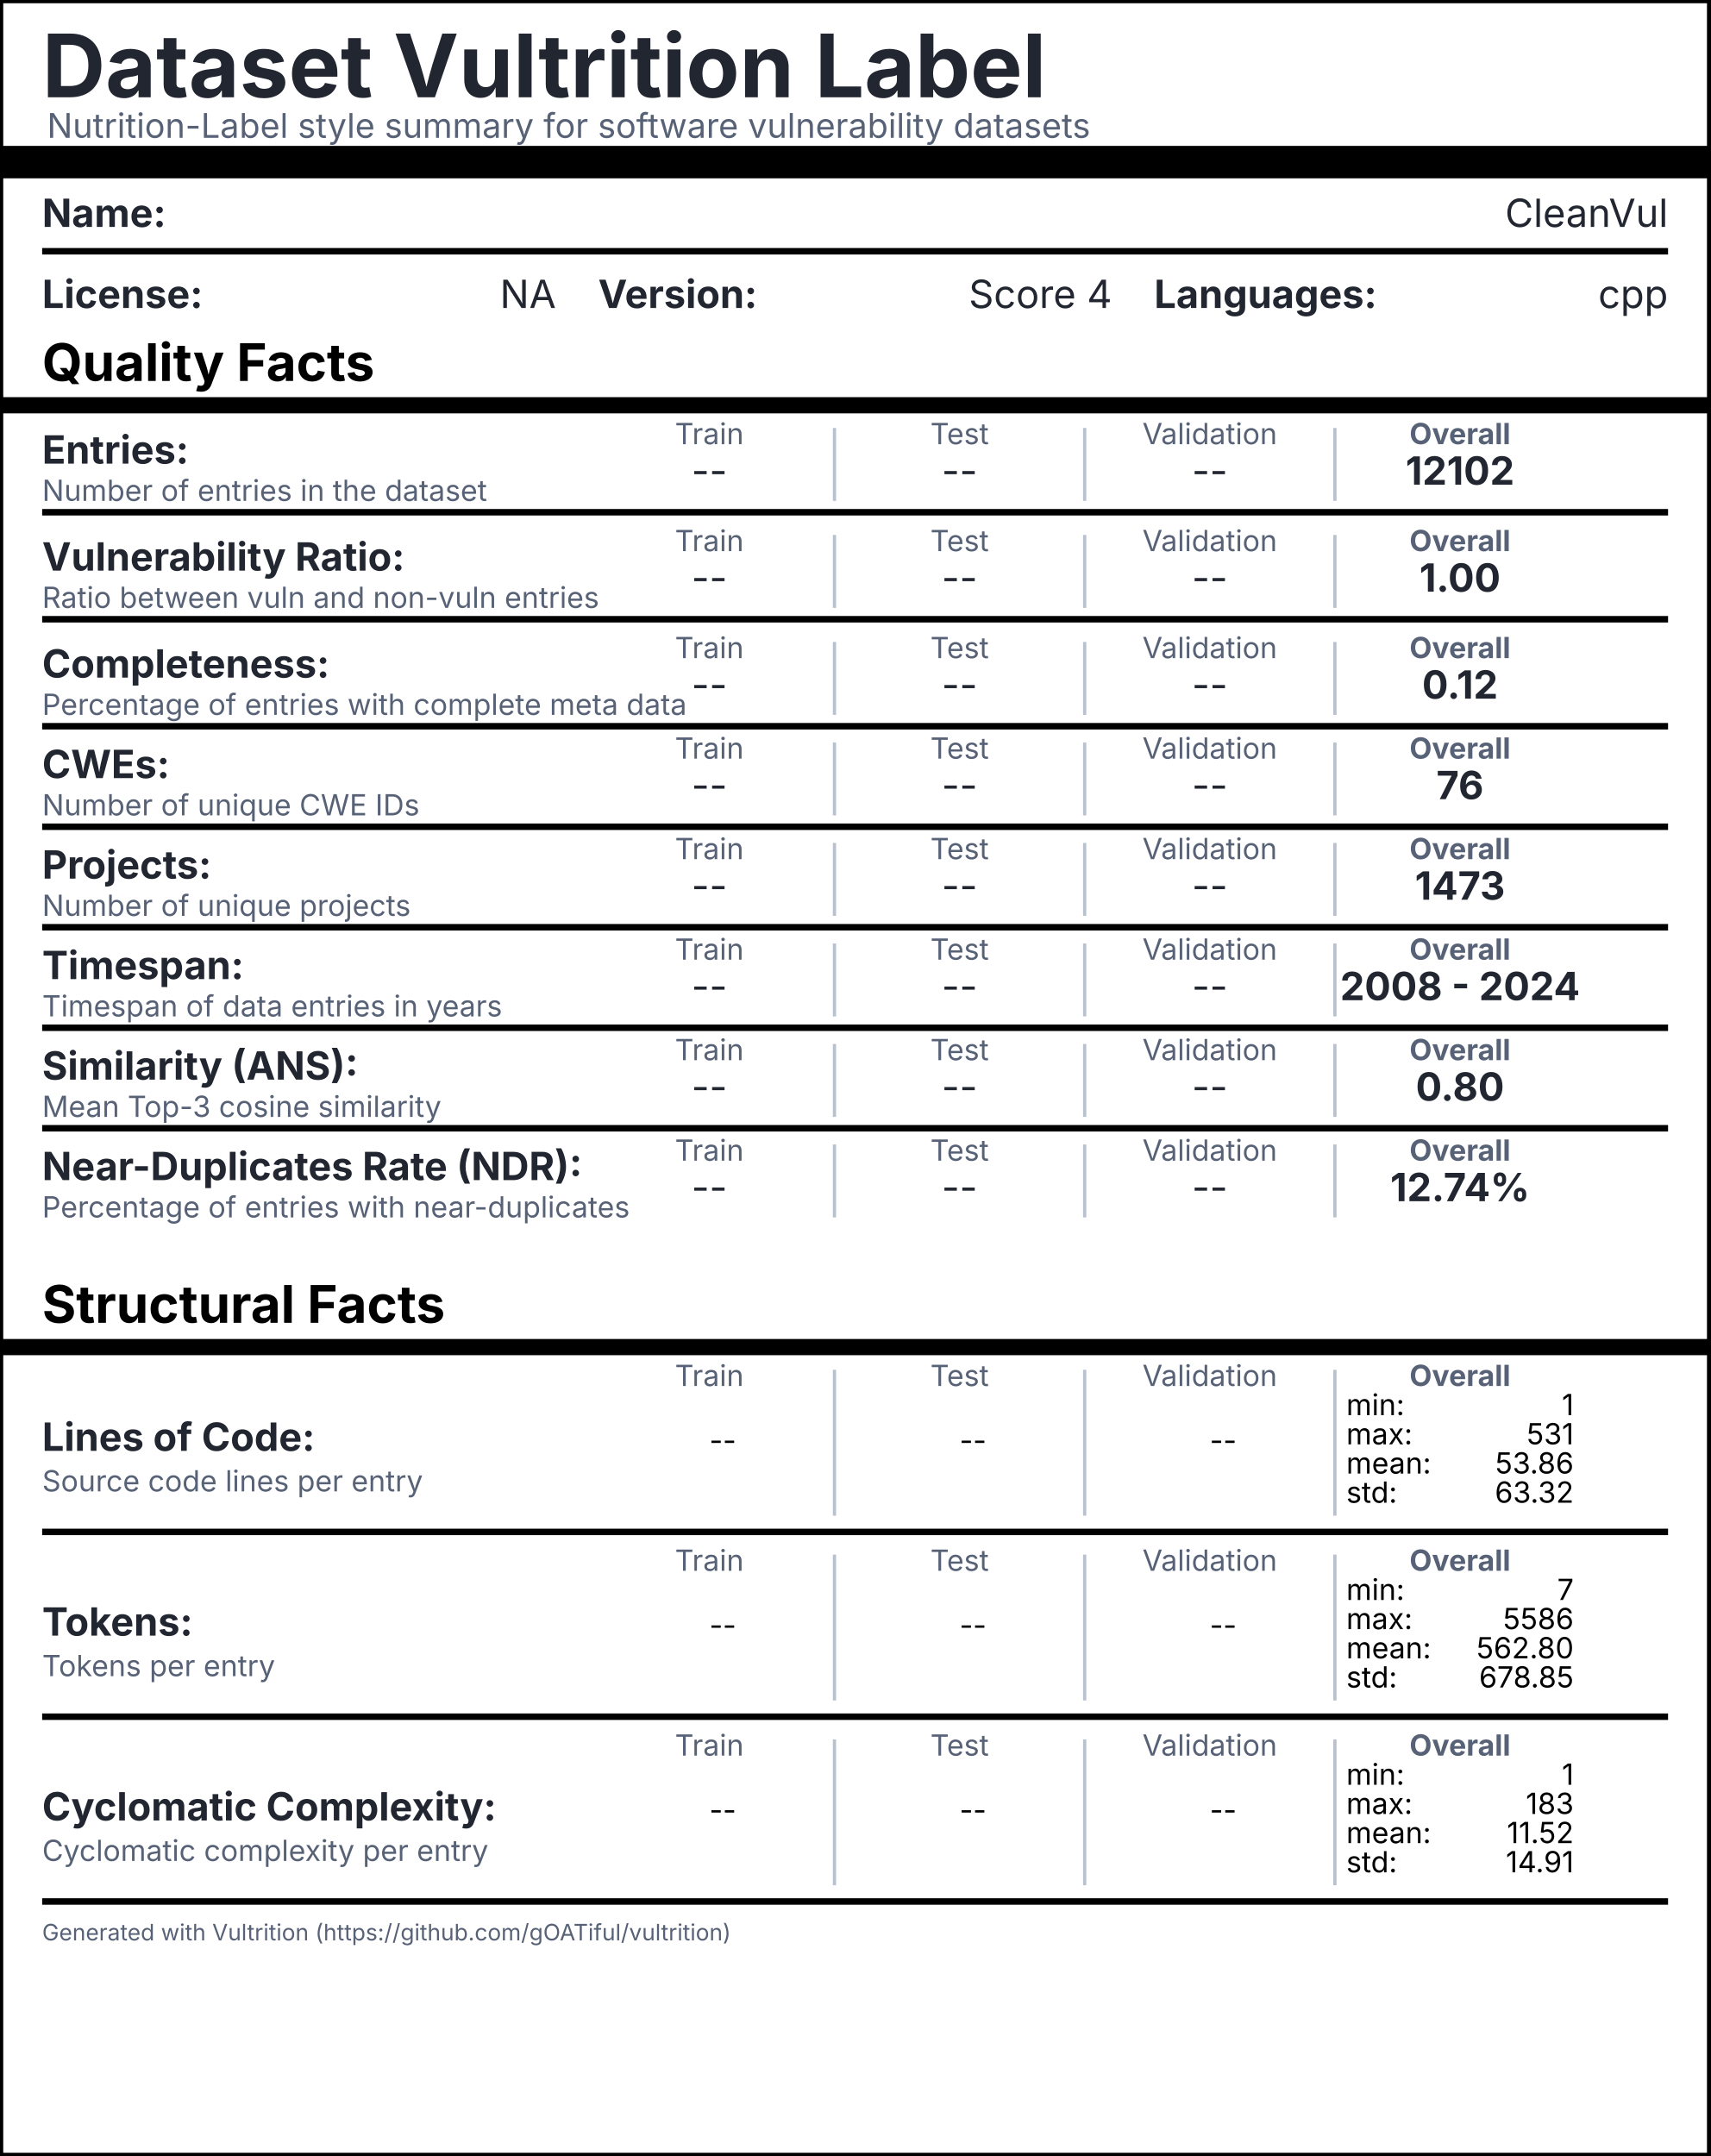
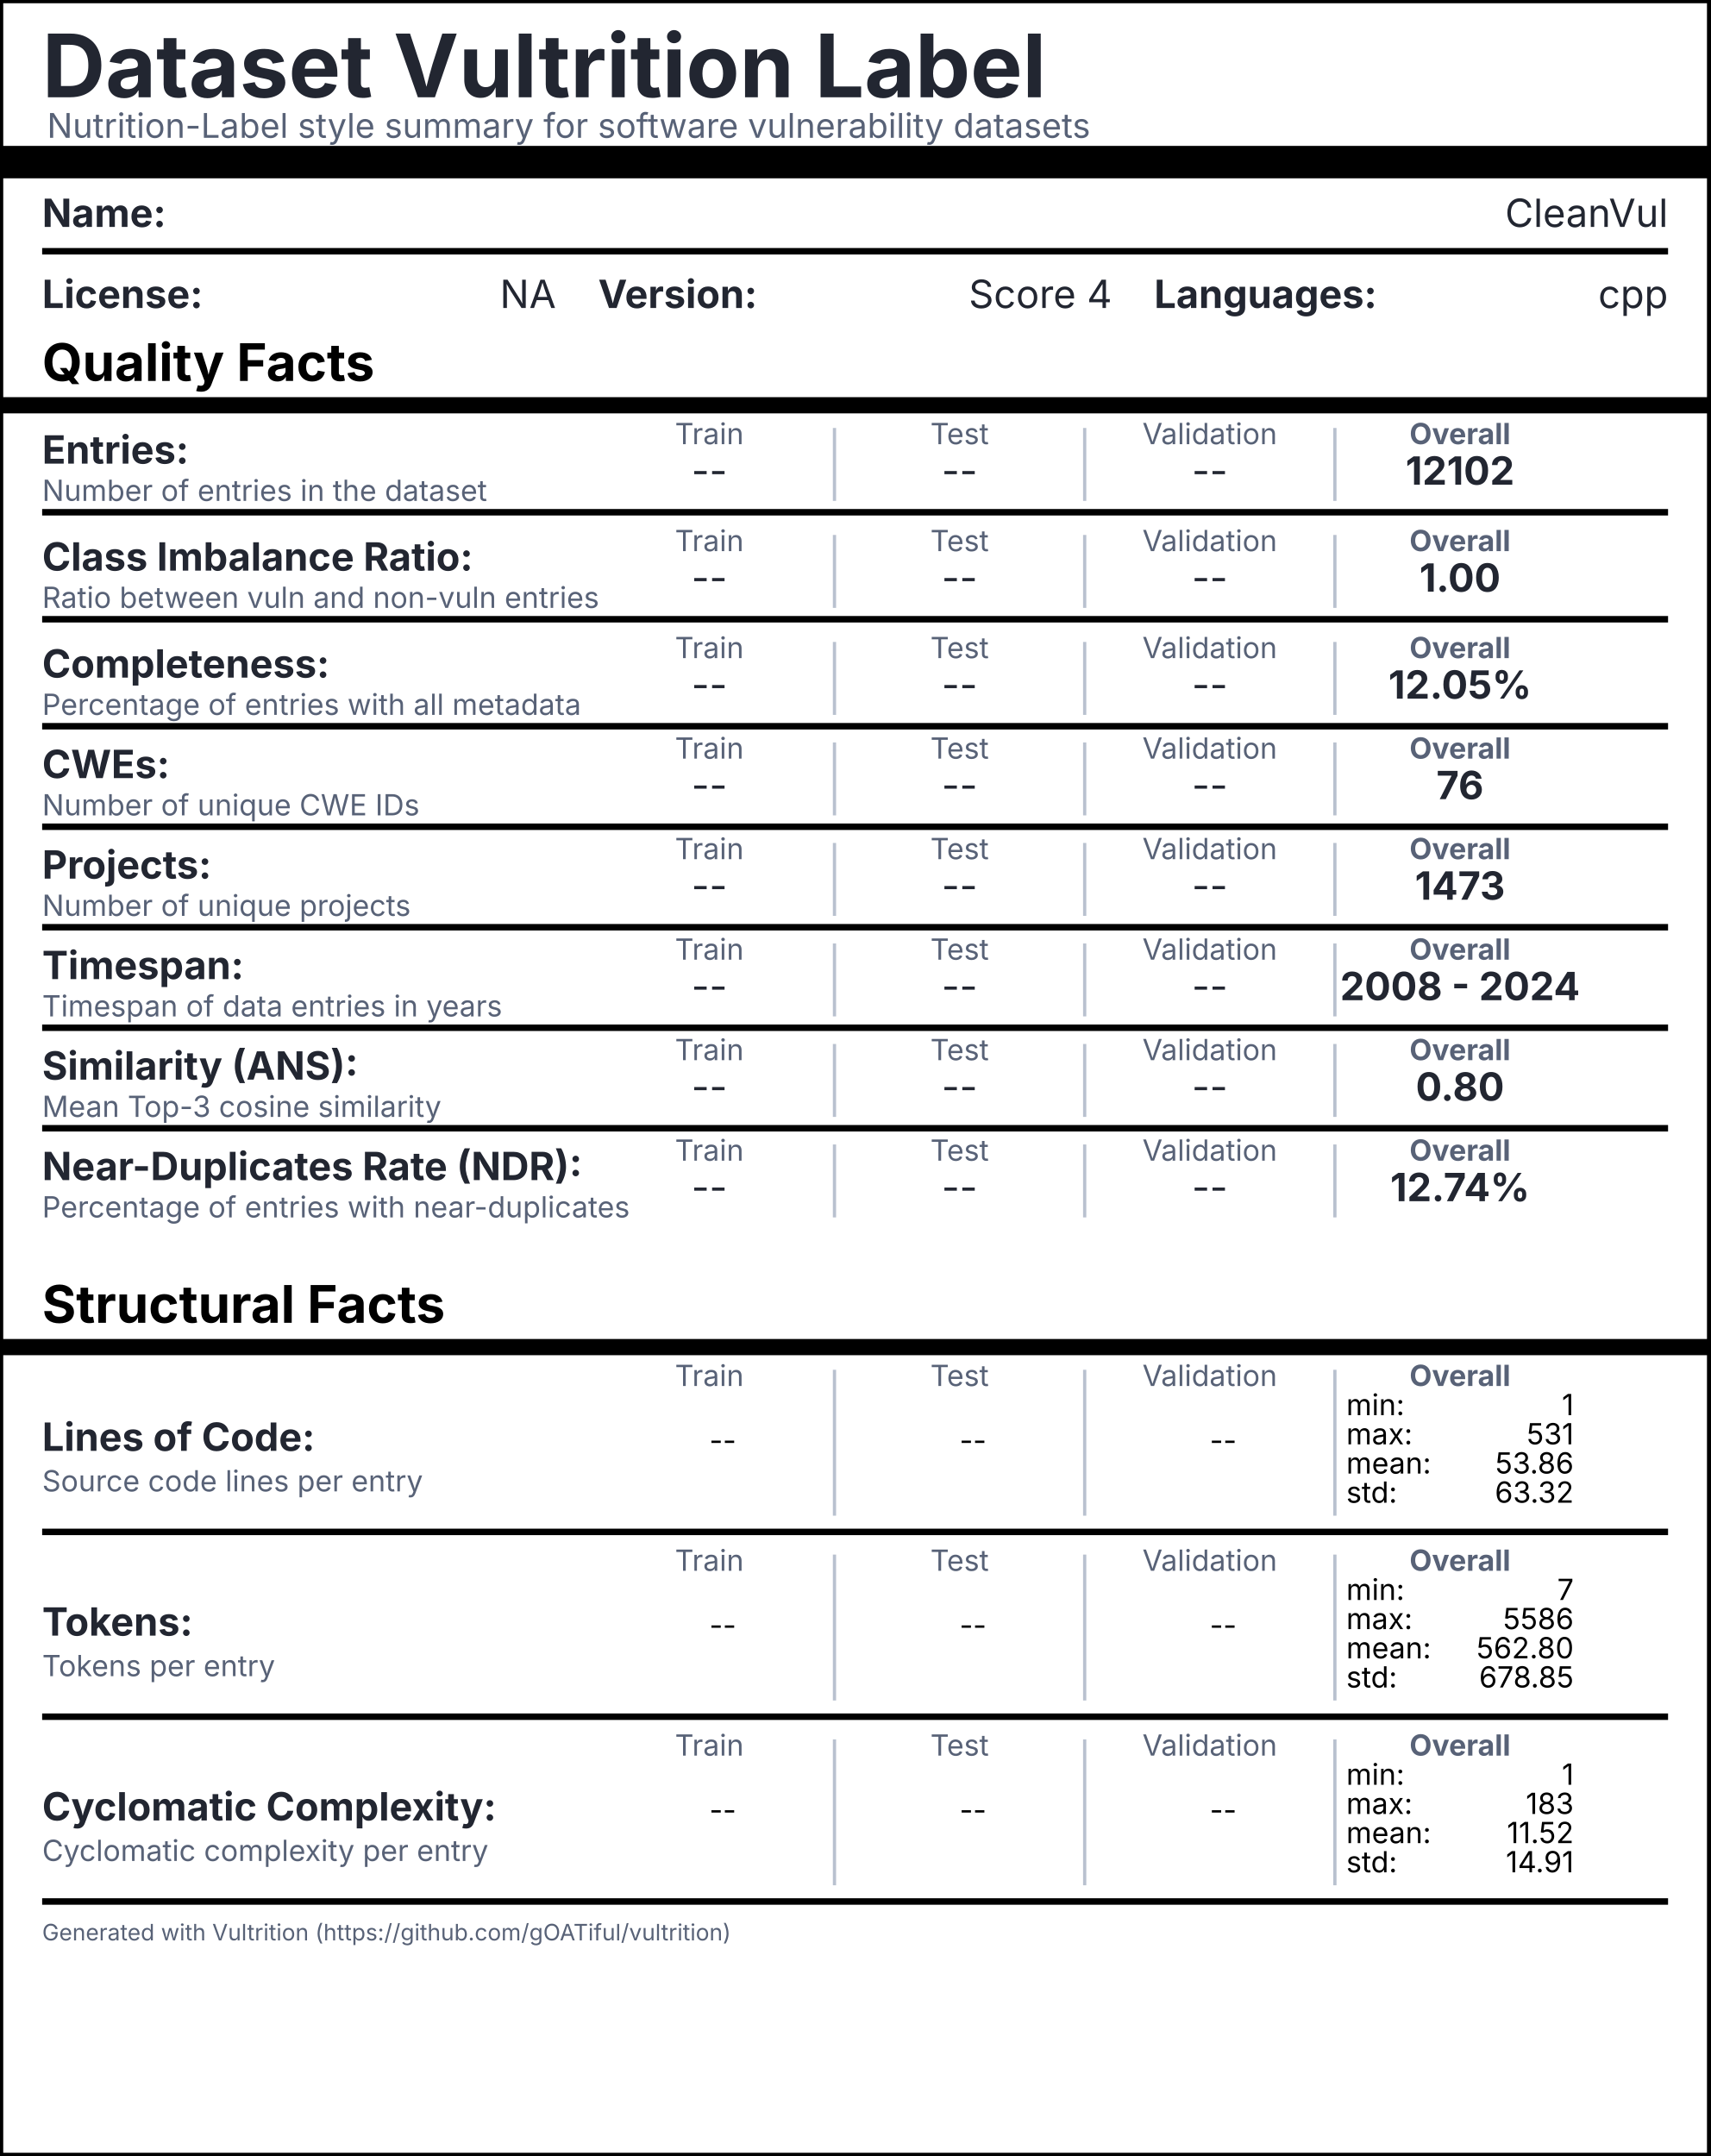
<svg xmlns="http://www.w3.org/2000/svg" baseProfile="tiny" height="1330px" version="1.2" viewBox="0,0,1055,1330" width="1055px">
  <defs />
  <rect fill="#ffffff" height="1330" stroke="#000000" stroke-width="4" width="1055" x="0" y="0" />
  <g />
  <text fill="#222631" font-family="Inter, Arial, Helvetica, sans-serif" font-size="54" font-weight="bold" x="26" y="60">Dataset Vultrition Label</text>
  <text fill="#586277" font-family="Inter, Arial, Helvetica, sans-serif" font-size="21" x="29" y="85">Nutrition-Label style summary for software vulnerability datasets</text>
  <line stroke="#000000" stroke-width="20" x1="0" x2="1055" y1="100" y2="100" />
  <text fill="#222631" font-family="Inter, Arial, Helvetica, sans-serif" font-size="24" font-weight="bold" x="26" y="140">Name:</text>
  <text fill="#222631" font-family="Inter, Arial, Helvetica, sans-serif" font-size="24" text-anchor="end" x="1029" y="140">CleanVul</text>
  <line stroke="#000000" stroke-width="4" x1="26" x2="1029" y1="155" y2="155" />
  <text fill="#222631" font-family="Inter, Arial, Helvetica, sans-serif" font-size="24" font-weight="bold" x="26.0" y="190">License:</text>
  <text fill="#222631" font-family="Inter, Arial, Helvetica, sans-serif" font-size="24" text-anchor="end" x="343.0" y="190">NA</text>
  <text fill="#222631" font-family="Inter, Arial, Helvetica, sans-serif" font-size="24" font-weight="bold" x="369.0" y="190">Version:</text>
  <text fill="#222631" font-family="Inter, Arial, Helvetica, sans-serif" font-size="24" text-anchor="end" x="686.0" y="190">Score 4</text>
  <text fill="#222631" font-family="Inter, Arial, Helvetica, sans-serif" font-size="24" font-weight="bold" x="712.0" y="190">Languages:</text>
  <text fill="#222631" font-family="Inter, Arial, Helvetica, sans-serif" font-size="24" text-anchor="end" x="1029.0" y="190">cpp</text>
  <text fill="#000000" font-family="Inter, Arial, Helvetica, sans-serif" font-size="32" font-weight="bold" x="26" y="235">Quality Facts</text>
  <line stroke="#000000" stroke-width="10" x1="0" x2="1055" y1="250" y2="250" />
  <text fill="#222631" font-family="Inter, Arial, Helvetica, sans-serif" font-size="24" font-weight="bold" x="26" y="286">Entries:</text>
  <text fill="#586277" font-family="Inter, Arial, Helvetica, sans-serif" font-size="18" x="26" y="309">Number of entries in the dataset</text>
  <text fill="#586277" font-family="Inter, Arial, Helvetica, sans-serif" font-size="18" font-weight="normal" text-anchor="middle" x="437.6" y="274">Train</text>
  <text fill="#222631" font-family="Inter, Arial, Helvetica, sans-serif" font-size="24" font-weight="normal" text-anchor="middle" x="437.6" y="299">--</text>
  <line stroke="#b9c1cf" stroke-width="2" x1="514.775" x2="514.775" y1="264" y2="309" />
  <text fill="#586277" font-family="Inter, Arial, Helvetica, sans-serif" font-size="18" font-weight="normal" text-anchor="middle" x="591.95" y="274">Test</text>
  <text fill="#222631" font-family="Inter, Arial, Helvetica, sans-serif" font-size="24" font-weight="normal" text-anchor="middle" x="591.95" y="299">--</text>
  <line stroke="#b9c1cf" stroke-width="2" x1="669.125" x2="669.125" y1="264" y2="309" />
  <text fill="#586277" font-family="Inter, Arial, Helvetica, sans-serif" font-size="18" font-weight="normal" text-anchor="middle" x="746.3" y="274">Validation</text>
  <text fill="#222631" font-family="Inter, Arial, Helvetica, sans-serif" font-size="24" font-weight="normal" text-anchor="middle" x="746.3" y="299">--</text>
  <line stroke="#b9c1cf" stroke-width="2" x1="823.475" x2="823.475" y1="264" y2="309" />
  <text fill="#586277" font-family="Inter, Arial, Helvetica, sans-serif" font-size="18" font-weight="bold" text-anchor="middle" x="900.65" y="274">Overall</text>
  <text fill="#222631" font-family="Inter, Arial, Helvetica, sans-serif" font-size="24" font-weight="bold" text-anchor="middle" x="900.65" y="299">12102</text>
  <line stroke="#000000" stroke-width="4" x1="26" x2="1029" y1="316" y2="316" />
-   <text fill="#222631" font-family="Inter, Arial, Helvetica, sans-serif" font-size="24" font-weight="bold" x="26" y="352">Vulnerability Ratio:</text>
+   <text fill="#222631" font-family="Inter, Arial, Helvetica, sans-serif" font-size="24" font-weight="bold" x="26" y="352">Class Imbalance Ratio:</text>
  <text fill="#586277" font-family="Inter, Arial, Helvetica, sans-serif" font-size="18" x="26" y="375">Ratio between vuln and non-vuln entries</text>
  <text fill="#586277" font-family="Inter, Arial, Helvetica, sans-serif" font-size="18" font-weight="normal" text-anchor="middle" x="437.6" y="340">Train</text>
  <text fill="#222631" font-family="Inter, Arial, Helvetica, sans-serif" font-size="24" font-weight="normal" text-anchor="middle" x="437.6" y="365">--</text>
  <line stroke="#b9c1cf" stroke-width="2" x1="514.775" x2="514.775" y1="330" y2="375" />
  <text fill="#586277" font-family="Inter, Arial, Helvetica, sans-serif" font-size="18" font-weight="normal" text-anchor="middle" x="591.95" y="340">Test</text>
  <text fill="#222631" font-family="Inter, Arial, Helvetica, sans-serif" font-size="24" font-weight="normal" text-anchor="middle" x="591.95" y="365">--</text>
  <line stroke="#b9c1cf" stroke-width="2" x1="669.125" x2="669.125" y1="330" y2="375" />
  <text fill="#586277" font-family="Inter, Arial, Helvetica, sans-serif" font-size="18" font-weight="normal" text-anchor="middle" x="746.3" y="340">Validation</text>
  <text fill="#222631" font-family="Inter, Arial, Helvetica, sans-serif" font-size="24" font-weight="normal" text-anchor="middle" x="746.3" y="365">--</text>
  <line stroke="#b9c1cf" stroke-width="2" x1="823.475" x2="823.475" y1="330" y2="375" />
  <text fill="#586277" font-family="Inter, Arial, Helvetica, sans-serif" font-size="18" font-weight="bold" text-anchor="middle" x="900.65" y="340">Overall</text>
  <text fill="#222631" font-family="Inter, Arial, Helvetica, sans-serif" font-size="24" font-weight="bold" text-anchor="middle" x="900.65" y="365">1.00</text>
  <line stroke="#000000" stroke-width="4" x1="26" x2="1029" y1="382" y2="382" />
  <text fill="#222631" font-family="Inter, Arial, Helvetica, sans-serif" font-size="24" font-weight="bold" x="26" y="418">Completeness:</text>
-   <text fill="#586277" font-family="Inter, Arial, Helvetica, sans-serif" font-size="18" x="26" y="441">Percentage of entries with complete meta data</text>
+   <text fill="#586277" font-family="Inter, Arial, Helvetica, sans-serif" font-size="18" x="26" y="441">Percentage of entries with all metadata</text>
  <text fill="#586277" font-family="Inter, Arial, Helvetica, sans-serif" font-size="18" font-weight="normal" text-anchor="middle" x="437.6" y="406">Train</text>
  <text fill="#222631" font-family="Inter, Arial, Helvetica, sans-serif" font-size="24" font-weight="normal" text-anchor="middle" x="437.6" y="431">--</text>
  <line stroke="#b9c1cf" stroke-width="2" x1="514.775" x2="514.775" y1="396" y2="441" />
  <text fill="#586277" font-family="Inter, Arial, Helvetica, sans-serif" font-size="18" font-weight="normal" text-anchor="middle" x="591.95" y="406">Test</text>
  <text fill="#222631" font-family="Inter, Arial, Helvetica, sans-serif" font-size="24" font-weight="normal" text-anchor="middle" x="591.95" y="431">--</text>
  <line stroke="#b9c1cf" stroke-width="2" x1="669.125" x2="669.125" y1="396" y2="441" />
  <text fill="#586277" font-family="Inter, Arial, Helvetica, sans-serif" font-size="18" font-weight="normal" text-anchor="middle" x="746.3" y="406">Validation</text>
  <text fill="#222631" font-family="Inter, Arial, Helvetica, sans-serif" font-size="24" font-weight="normal" text-anchor="middle" x="746.3" y="431">--</text>
  <line stroke="#b9c1cf" stroke-width="2" x1="823.475" x2="823.475" y1="396" y2="441" />
  <text fill="#586277" font-family="Inter, Arial, Helvetica, sans-serif" font-size="18" font-weight="bold" text-anchor="middle" x="900.65" y="406">Overall</text>
-   <text fill="#222631" font-family="Inter, Arial, Helvetica, sans-serif" font-size="24" font-weight="bold" text-anchor="middle" x="900.65" y="431">0.12</text>
+   <text fill="#222631" font-family="Inter, Arial, Helvetica, sans-serif" font-size="24" font-weight="bold" text-anchor="middle" x="900.65" y="431">12.05%</text>
  <line stroke="#000000" stroke-width="4" x1="26" x2="1029" y1="448" y2="448" />
  <text fill="#222631" font-family="Inter, Arial, Helvetica, sans-serif" font-size="24" font-weight="bold" x="26" y="480">CWEs:</text>
  <text fill="#586277" font-family="Inter, Arial, Helvetica, sans-serif" font-size="18" x="26" y="503">Number of unique CWE IDs</text>
  <text fill="#586277" font-family="Inter, Arial, Helvetica, sans-serif" font-size="18" font-weight="normal" text-anchor="middle" x="437.6" y="468">Train</text>
  <text fill="#222631" font-family="Inter, Arial, Helvetica, sans-serif" font-size="24" font-weight="normal" text-anchor="middle" x="437.6" y="493">--</text>
  <line stroke="#b9c1cf" stroke-width="2" x1="514.775" x2="514.775" y1="458" y2="503" />
  <text fill="#586277" font-family="Inter, Arial, Helvetica, sans-serif" font-size="18" font-weight="normal" text-anchor="middle" x="591.95" y="468">Test</text>
  <text fill="#222631" font-family="Inter, Arial, Helvetica, sans-serif" font-size="24" font-weight="normal" text-anchor="middle" x="591.95" y="493">--</text>
  <line stroke="#b9c1cf" stroke-width="2" x1="669.125" x2="669.125" y1="458" y2="503" />
  <text fill="#586277" font-family="Inter, Arial, Helvetica, sans-serif" font-size="18" font-weight="normal" text-anchor="middle" x="746.3" y="468">Validation</text>
  <text fill="#222631" font-family="Inter, Arial, Helvetica, sans-serif" font-size="24" font-weight="normal" text-anchor="middle" x="746.3" y="493">--</text>
  <line stroke="#b9c1cf" stroke-width="2" x1="823.475" x2="823.475" y1="458" y2="503" />
  <text fill="#586277" font-family="Inter, Arial, Helvetica, sans-serif" font-size="18" font-weight="bold" text-anchor="middle" x="900.65" y="468">Overall</text>
  <text fill="#222631" font-family="Inter, Arial, Helvetica, sans-serif" font-size="24" font-weight="bold" text-anchor="middle" x="900.65" y="493">76</text>
  <line stroke="#000000" stroke-width="4" x1="26" x2="1029" y1="510" y2="510" />
  <text fill="#222631" font-family="Inter, Arial, Helvetica, sans-serif" font-size="24" font-weight="bold" x="26" y="542">Projects:</text>
  <text fill="#586277" font-family="Inter, Arial, Helvetica, sans-serif" font-size="18" x="26" y="565">Number of unique projects</text>
  <text fill="#586277" font-family="Inter, Arial, Helvetica, sans-serif" font-size="18" font-weight="normal" text-anchor="middle" x="437.6" y="530">Train</text>
  <text fill="#222631" font-family="Inter, Arial, Helvetica, sans-serif" font-size="24" font-weight="normal" text-anchor="middle" x="437.6" y="555">--</text>
  <line stroke="#b9c1cf" stroke-width="2" x1="514.775" x2="514.775" y1="520" y2="565" />
  <text fill="#586277" font-family="Inter, Arial, Helvetica, sans-serif" font-size="18" font-weight="normal" text-anchor="middle" x="591.95" y="530">Test</text>
  <text fill="#222631" font-family="Inter, Arial, Helvetica, sans-serif" font-size="24" font-weight="normal" text-anchor="middle" x="591.95" y="555">--</text>
  <line stroke="#b9c1cf" stroke-width="2" x1="669.125" x2="669.125" y1="520" y2="565" />
  <text fill="#586277" font-family="Inter, Arial, Helvetica, sans-serif" font-size="18" font-weight="normal" text-anchor="middle" x="746.3" y="530">Validation</text>
  <text fill="#222631" font-family="Inter, Arial, Helvetica, sans-serif" font-size="24" font-weight="normal" text-anchor="middle" x="746.3" y="555">--</text>
  <line stroke="#b9c1cf" stroke-width="2" x1="823.475" x2="823.475" y1="520" y2="565" />
  <text fill="#586277" font-family="Inter, Arial, Helvetica, sans-serif" font-size="18" font-weight="bold" text-anchor="middle" x="900.65" y="530">Overall</text>
  <text fill="#222631" font-family="Inter, Arial, Helvetica, sans-serif" font-size="24" font-weight="bold" text-anchor="middle" x="900.65" y="555">1473</text>
  <line stroke="#000000" stroke-width="4" x1="26" x2="1029" y1="572" y2="572" />
  <text fill="#222631" font-family="Inter, Arial, Helvetica, sans-serif" font-size="24" font-weight="bold" x="26" y="604">Timespan:</text>
  <text fill="#586277" font-family="Inter, Arial, Helvetica, sans-serif" font-size="18" x="26" y="627">Timespan of data entries in years</text>
  <text fill="#586277" font-family="Inter, Arial, Helvetica, sans-serif" font-size="18" font-weight="normal" text-anchor="middle" x="437.6" y="592">Train</text>
  <text fill="#222631" font-family="Inter, Arial, Helvetica, sans-serif" font-size="24" font-weight="normal" text-anchor="middle" x="437.6" y="617">--</text>
  <line stroke="#b9c1cf" stroke-width="2" x1="514.775" x2="514.775" y1="582" y2="627" />
  <text fill="#586277" font-family="Inter, Arial, Helvetica, sans-serif" font-size="18" font-weight="normal" text-anchor="middle" x="591.95" y="592">Test</text>
  <text fill="#222631" font-family="Inter, Arial, Helvetica, sans-serif" font-size="24" font-weight="normal" text-anchor="middle" x="591.95" y="617">--</text>
  <line stroke="#b9c1cf" stroke-width="2" x1="669.125" x2="669.125" y1="582" y2="627" />
  <text fill="#586277" font-family="Inter, Arial, Helvetica, sans-serif" font-size="18" font-weight="normal" text-anchor="middle" x="746.3" y="592">Validation</text>
  <text fill="#222631" font-family="Inter, Arial, Helvetica, sans-serif" font-size="24" font-weight="normal" text-anchor="middle" x="746.3" y="617">--</text>
  <line stroke="#b9c1cf" stroke-width="2" x1="823.475" x2="823.475" y1="582" y2="627" />
  <text fill="#586277" font-family="Inter, Arial, Helvetica, sans-serif" font-size="18" font-weight="bold" text-anchor="middle" x="900.65" y="592">Overall</text>
  <text fill="#222631" font-family="Inter, Arial, Helvetica, sans-serif" font-size="24" font-weight="bold" text-anchor="middle" x="900.65" y="617">2008 - 2024</text>
  <line stroke="#000000" stroke-width="4" x1="26" x2="1029" y1="634" y2="634" />
  <text fill="#222631" font-family="Inter, Arial, Helvetica, sans-serif" font-size="24" font-weight="bold" x="26" y="666">Similarity (ANS):</text>
  <text fill="#586277" font-family="Inter, Arial, Helvetica, sans-serif" font-size="18" x="26" y="689">Mean Top-3 cosine similarity</text>
  <text fill="#586277" font-family="Inter, Arial, Helvetica, sans-serif" font-size="18" font-weight="normal" text-anchor="middle" x="437.6" y="654">Train</text>
  <text fill="#222631" font-family="Inter, Arial, Helvetica, sans-serif" font-size="24" font-weight="normal" text-anchor="middle" x="437.6" y="679">--</text>
  <line stroke="#b9c1cf" stroke-width="2" x1="514.775" x2="514.775" y1="644" y2="689" />
  <text fill="#586277" font-family="Inter, Arial, Helvetica, sans-serif" font-size="18" font-weight="normal" text-anchor="middle" x="591.95" y="654">Test</text>
  <text fill="#222631" font-family="Inter, Arial, Helvetica, sans-serif" font-size="24" font-weight="normal" text-anchor="middle" x="591.95" y="679">--</text>
  <line stroke="#b9c1cf" stroke-width="2" x1="669.125" x2="669.125" y1="644" y2="689" />
  <text fill="#586277" font-family="Inter, Arial, Helvetica, sans-serif" font-size="18" font-weight="normal" text-anchor="middle" x="746.3" y="654">Validation</text>
  <text fill="#222631" font-family="Inter, Arial, Helvetica, sans-serif" font-size="24" font-weight="normal" text-anchor="middle" x="746.3" y="679">--</text>
  <line stroke="#b9c1cf" stroke-width="2" x1="823.475" x2="823.475" y1="644" y2="689" />
  <text fill="#586277" font-family="Inter, Arial, Helvetica, sans-serif" font-size="18" font-weight="bold" text-anchor="middle" x="900.65" y="654">Overall</text>
  <text fill="#222631" font-family="Inter, Arial, Helvetica, sans-serif" font-size="24" font-weight="bold" text-anchor="middle" x="900.65" y="679">0.80</text>
  <line stroke="#000000" stroke-width="4" x1="26" x2="1029" y1="696" y2="696" />
  <text fill="#222631" font-family="Inter, Arial, Helvetica, sans-serif" font-size="24" font-weight="bold" x="26" y="728">Near-Duplicates Rate (NDR):</text>
  <text fill="#586277" font-family="Inter, Arial, Helvetica, sans-serif" font-size="18" x="26" y="751">Percentage of entries with near-duplicates</text>
  <text fill="#586277" font-family="Inter, Arial, Helvetica, sans-serif" font-size="18" font-weight="normal" text-anchor="middle" x="437.6" y="716">Train</text>
  <text fill="#222631" font-family="Inter, Arial, Helvetica, sans-serif" font-size="24" font-weight="normal" text-anchor="middle" x="437.6" y="741">--</text>
  <line stroke="#b9c1cf" stroke-width="2" x1="514.775" x2="514.775" y1="706" y2="751" />
  <text fill="#586277" font-family="Inter, Arial, Helvetica, sans-serif" font-size="18" font-weight="normal" text-anchor="middle" x="591.95" y="716">Test</text>
  <text fill="#222631" font-family="Inter, Arial, Helvetica, sans-serif" font-size="24" font-weight="normal" text-anchor="middle" x="591.95" y="741">--</text>
  <line stroke="#b9c1cf" stroke-width="2" x1="669.125" x2="669.125" y1="706" y2="751" />
  <text fill="#586277" font-family="Inter, Arial, Helvetica, sans-serif" font-size="18" font-weight="normal" text-anchor="middle" x="746.3" y="716">Validation</text>
  <text fill="#222631" font-family="Inter, Arial, Helvetica, sans-serif" font-size="24" font-weight="normal" text-anchor="middle" x="746.3" y="741">--</text>
  <line stroke="#b9c1cf" stroke-width="2" x1="823.475" x2="823.475" y1="706" y2="751" />
  <text fill="#586277" font-family="Inter, Arial, Helvetica, sans-serif" font-size="18" font-weight="bold" text-anchor="middle" x="900.65" y="716">Overall</text>
  <text fill="#222631" font-family="Inter, Arial, Helvetica, sans-serif" font-size="24" font-weight="bold" text-anchor="middle" x="900.65" y="741">12.74%</text>
  <text fill="#000000" font-family="Inter, Arial, Helvetica, sans-serif" font-size="32" font-weight="bold" x="26" y="816">Structural Facts</text>
  <line stroke="#000000" stroke-width="10" x1="0" x2="1055" y1="831" y2="831" />
  <text fill="#222631" font-family="Inter, Arial, Helvetica, sans-serif" font-size="24" font-weight="bold" x="26" y="895">Lines of Code:</text>
  <text fill="#586277" font-family="Inter, Arial, Helvetica, sans-serif" font-size="18" x="26" y="920">Source code lines per entry</text>
  <line stroke="#b9c1cf" stroke-width="2" x1="514.775" x2="514.775" y1="845" y2="935" />
  <text fill="#586277" font-family="Inter, Arial, Helvetica, sans-serif" font-size="18" font-weight="normal" text-anchor="middle" x="437.6" y="855">Train</text>
  <text fill="#000000" font-family="Inter, Arial, Helvetica, sans-serif" font-size="18" x="437.6" y="895">--</text>
  <line stroke="#b9c1cf" stroke-width="2" x1="669.125" x2="669.125" y1="845" y2="935" />
  <text fill="#586277" font-family="Inter, Arial, Helvetica, sans-serif" font-size="18" font-weight="normal" text-anchor="middle" x="591.95" y="855">Test</text>
  <text fill="#000000" font-family="Inter, Arial, Helvetica, sans-serif" font-size="18" x="591.95" y="895">--</text>
  <line stroke="#b9c1cf" stroke-width="2" x1="823.475" x2="823.475" y1="845" y2="935" />
  <text fill="#586277" font-family="Inter, Arial, Helvetica, sans-serif" font-size="18" font-weight="normal" text-anchor="middle" x="746.3" y="855">Validation</text>
  <text fill="#000000" font-family="Inter, Arial, Helvetica, sans-serif" font-size="18" x="746.3" y="895">--</text>
  <text fill="#586277" font-family="Inter, Arial, Helvetica, sans-serif" font-size="18" font-weight="bold" text-anchor="middle" x="900.65" y="855">Overall</text>
  <text fill="#000000" font-family="Inter, Arial, Helvetica, sans-serif" font-size="18" x="830.475" y="873">min:</text>
  <text fill="#000000" font-family="Inter, Arial, Helvetica, sans-serif" font-size="18" text-anchor="end" x="970.825" y="873">1</text>
  <text fill="#000000" font-family="Inter, Arial, Helvetica, sans-serif" font-size="18" x="830.475" y="891">max:</text>
  <text fill="#000000" font-family="Inter, Arial, Helvetica, sans-serif" font-size="18" text-anchor="end" x="970.825" y="891">531</text>
  <text fill="#000000" font-family="Inter, Arial, Helvetica, sans-serif" font-size="18" x="830.475" y="909">mean:</text>
  <text fill="#000000" font-family="Inter, Arial, Helvetica, sans-serif" font-size="18" text-anchor="end" x="970.825" y="909">53.86</text>
  <text fill="#000000" font-family="Inter, Arial, Helvetica, sans-serif" font-size="18" x="830.475" y="927">std:</text>
  <text fill="#000000" font-family="Inter, Arial, Helvetica, sans-serif" font-size="18" text-anchor="end" x="970.825" y="927">63.32</text>
  <line stroke="#000000" stroke-width="4" x1="26" x2="1029" y1="945" y2="945" />
  <text fill="#222631" font-family="Inter, Arial, Helvetica, sans-serif" font-size="24" font-weight="bold" x="26" y="1009">Tokens:</text>
  <text fill="#586277" font-family="Inter, Arial, Helvetica, sans-serif" font-size="18" x="26" y="1034">Tokens per entry</text>
  <line stroke="#b9c1cf" stroke-width="2" x1="514.775" x2="514.775" y1="959" y2="1049" />
  <text fill="#586277" font-family="Inter, Arial, Helvetica, sans-serif" font-size="18" font-weight="normal" text-anchor="middle" x="437.6" y="969">Train</text>
  <text fill="#000000" font-family="Inter, Arial, Helvetica, sans-serif" font-size="18" x="437.6" y="1009">--</text>
  <line stroke="#b9c1cf" stroke-width="2" x1="669.125" x2="669.125" y1="959" y2="1049" />
  <text fill="#586277" font-family="Inter, Arial, Helvetica, sans-serif" font-size="18" font-weight="normal" text-anchor="middle" x="591.95" y="969">Test</text>
  <text fill="#000000" font-family="Inter, Arial, Helvetica, sans-serif" font-size="18" x="591.95" y="1009">--</text>
  <line stroke="#b9c1cf" stroke-width="2" x1="823.475" x2="823.475" y1="959" y2="1049" />
  <text fill="#586277" font-family="Inter, Arial, Helvetica, sans-serif" font-size="18" font-weight="normal" text-anchor="middle" x="746.3" y="969">Validation</text>
  <text fill="#000000" font-family="Inter, Arial, Helvetica, sans-serif" font-size="18" x="746.3" y="1009">--</text>
  <text fill="#586277" font-family="Inter, Arial, Helvetica, sans-serif" font-size="18" font-weight="bold" text-anchor="middle" x="900.65" y="969">Overall</text>
  <text fill="#000000" font-family="Inter, Arial, Helvetica, sans-serif" font-size="18" x="830.475" y="987">min:</text>
  <text fill="#000000" font-family="Inter, Arial, Helvetica, sans-serif" font-size="18" text-anchor="end" x="970.825" y="987">7</text>
  <text fill="#000000" font-family="Inter, Arial, Helvetica, sans-serif" font-size="18" x="830.475" y="1005">max:</text>
  <text fill="#000000" font-family="Inter, Arial, Helvetica, sans-serif" font-size="18" text-anchor="end" x="970.825" y="1005">5586</text>
  <text fill="#000000" font-family="Inter, Arial, Helvetica, sans-serif" font-size="18" x="830.475" y="1023">mean:</text>
  <text fill="#000000" font-family="Inter, Arial, Helvetica, sans-serif" font-size="18" text-anchor="end" x="970.825" y="1023">562.80</text>
  <text fill="#000000" font-family="Inter, Arial, Helvetica, sans-serif" font-size="18" x="830.475" y="1041">std:</text>
  <text fill="#000000" font-family="Inter, Arial, Helvetica, sans-serif" font-size="18" text-anchor="end" x="970.825" y="1041">678.85</text>
  <line stroke="#000000" stroke-width="4" x1="26" x2="1029" y1="1059" y2="1059" />
  <text fill="#222631" font-family="Inter, Arial, Helvetica, sans-serif" font-size="24" font-weight="bold" x="26" y="1123">Cyclomatic Complexity:</text>
  <text fill="#586277" font-family="Inter, Arial, Helvetica, sans-serif" font-size="18" x="26" y="1148">Cyclomatic complexity per entry</text>
  <line stroke="#b9c1cf" stroke-width="2" x1="514.775" x2="514.775" y1="1073" y2="1163" />
  <text fill="#586277" font-family="Inter, Arial, Helvetica, sans-serif" font-size="18" font-weight="normal" text-anchor="middle" x="437.6" y="1083">Train</text>
  <text fill="#000000" font-family="Inter, Arial, Helvetica, sans-serif" font-size="18" x="437.6" y="1123">--</text>
  <line stroke="#b9c1cf" stroke-width="2" x1="669.125" x2="669.125" y1="1073" y2="1163" />
  <text fill="#586277" font-family="Inter, Arial, Helvetica, sans-serif" font-size="18" font-weight="normal" text-anchor="middle" x="591.95" y="1083">Test</text>
  <text fill="#000000" font-family="Inter, Arial, Helvetica, sans-serif" font-size="18" x="591.95" y="1123">--</text>
  <line stroke="#b9c1cf" stroke-width="2" x1="823.475" x2="823.475" y1="1073" y2="1163" />
  <text fill="#586277" font-family="Inter, Arial, Helvetica, sans-serif" font-size="18" font-weight="normal" text-anchor="middle" x="746.3" y="1083">Validation</text>
  <text fill="#000000" font-family="Inter, Arial, Helvetica, sans-serif" font-size="18" x="746.3" y="1123">--</text>
  <text fill="#586277" font-family="Inter, Arial, Helvetica, sans-serif" font-size="18" font-weight="bold" text-anchor="middle" x="900.65" y="1083">Overall</text>
  <text fill="#000000" font-family="Inter, Arial, Helvetica, sans-serif" font-size="18" x="830.475" y="1101">min:</text>
  <text fill="#000000" font-family="Inter, Arial, Helvetica, sans-serif" font-size="18" text-anchor="end" x="970.825" y="1101">1</text>
  <text fill="#000000" font-family="Inter, Arial, Helvetica, sans-serif" font-size="18" x="830.475" y="1119">max:</text>
  <text fill="#000000" font-family="Inter, Arial, Helvetica, sans-serif" font-size="18" text-anchor="end" x="970.825" y="1119">183</text>
  <text fill="#000000" font-family="Inter, Arial, Helvetica, sans-serif" font-size="18" x="830.475" y="1137">mean:</text>
  <text fill="#000000" font-family="Inter, Arial, Helvetica, sans-serif" font-size="18" text-anchor="end" x="970.825" y="1137">11.52</text>
  <text fill="#000000" font-family="Inter, Arial, Helvetica, sans-serif" font-size="18" x="830.475" y="1155">std:</text>
  <text fill="#000000" font-family="Inter, Arial, Helvetica, sans-serif" font-size="18" text-anchor="end" x="970.825" y="1155">14.91</text>
  <line stroke="#000000" stroke-width="4" x1="26" x2="1029" y1="1173" y2="1173" />
  <text fill="#586277" font-family="Inter, Arial, Helvetica, sans-serif" font-size="14" x="26" y="1197">Generated with Vultrition (https://github.com/gOATiful/vultrition)</text>
</svg>
